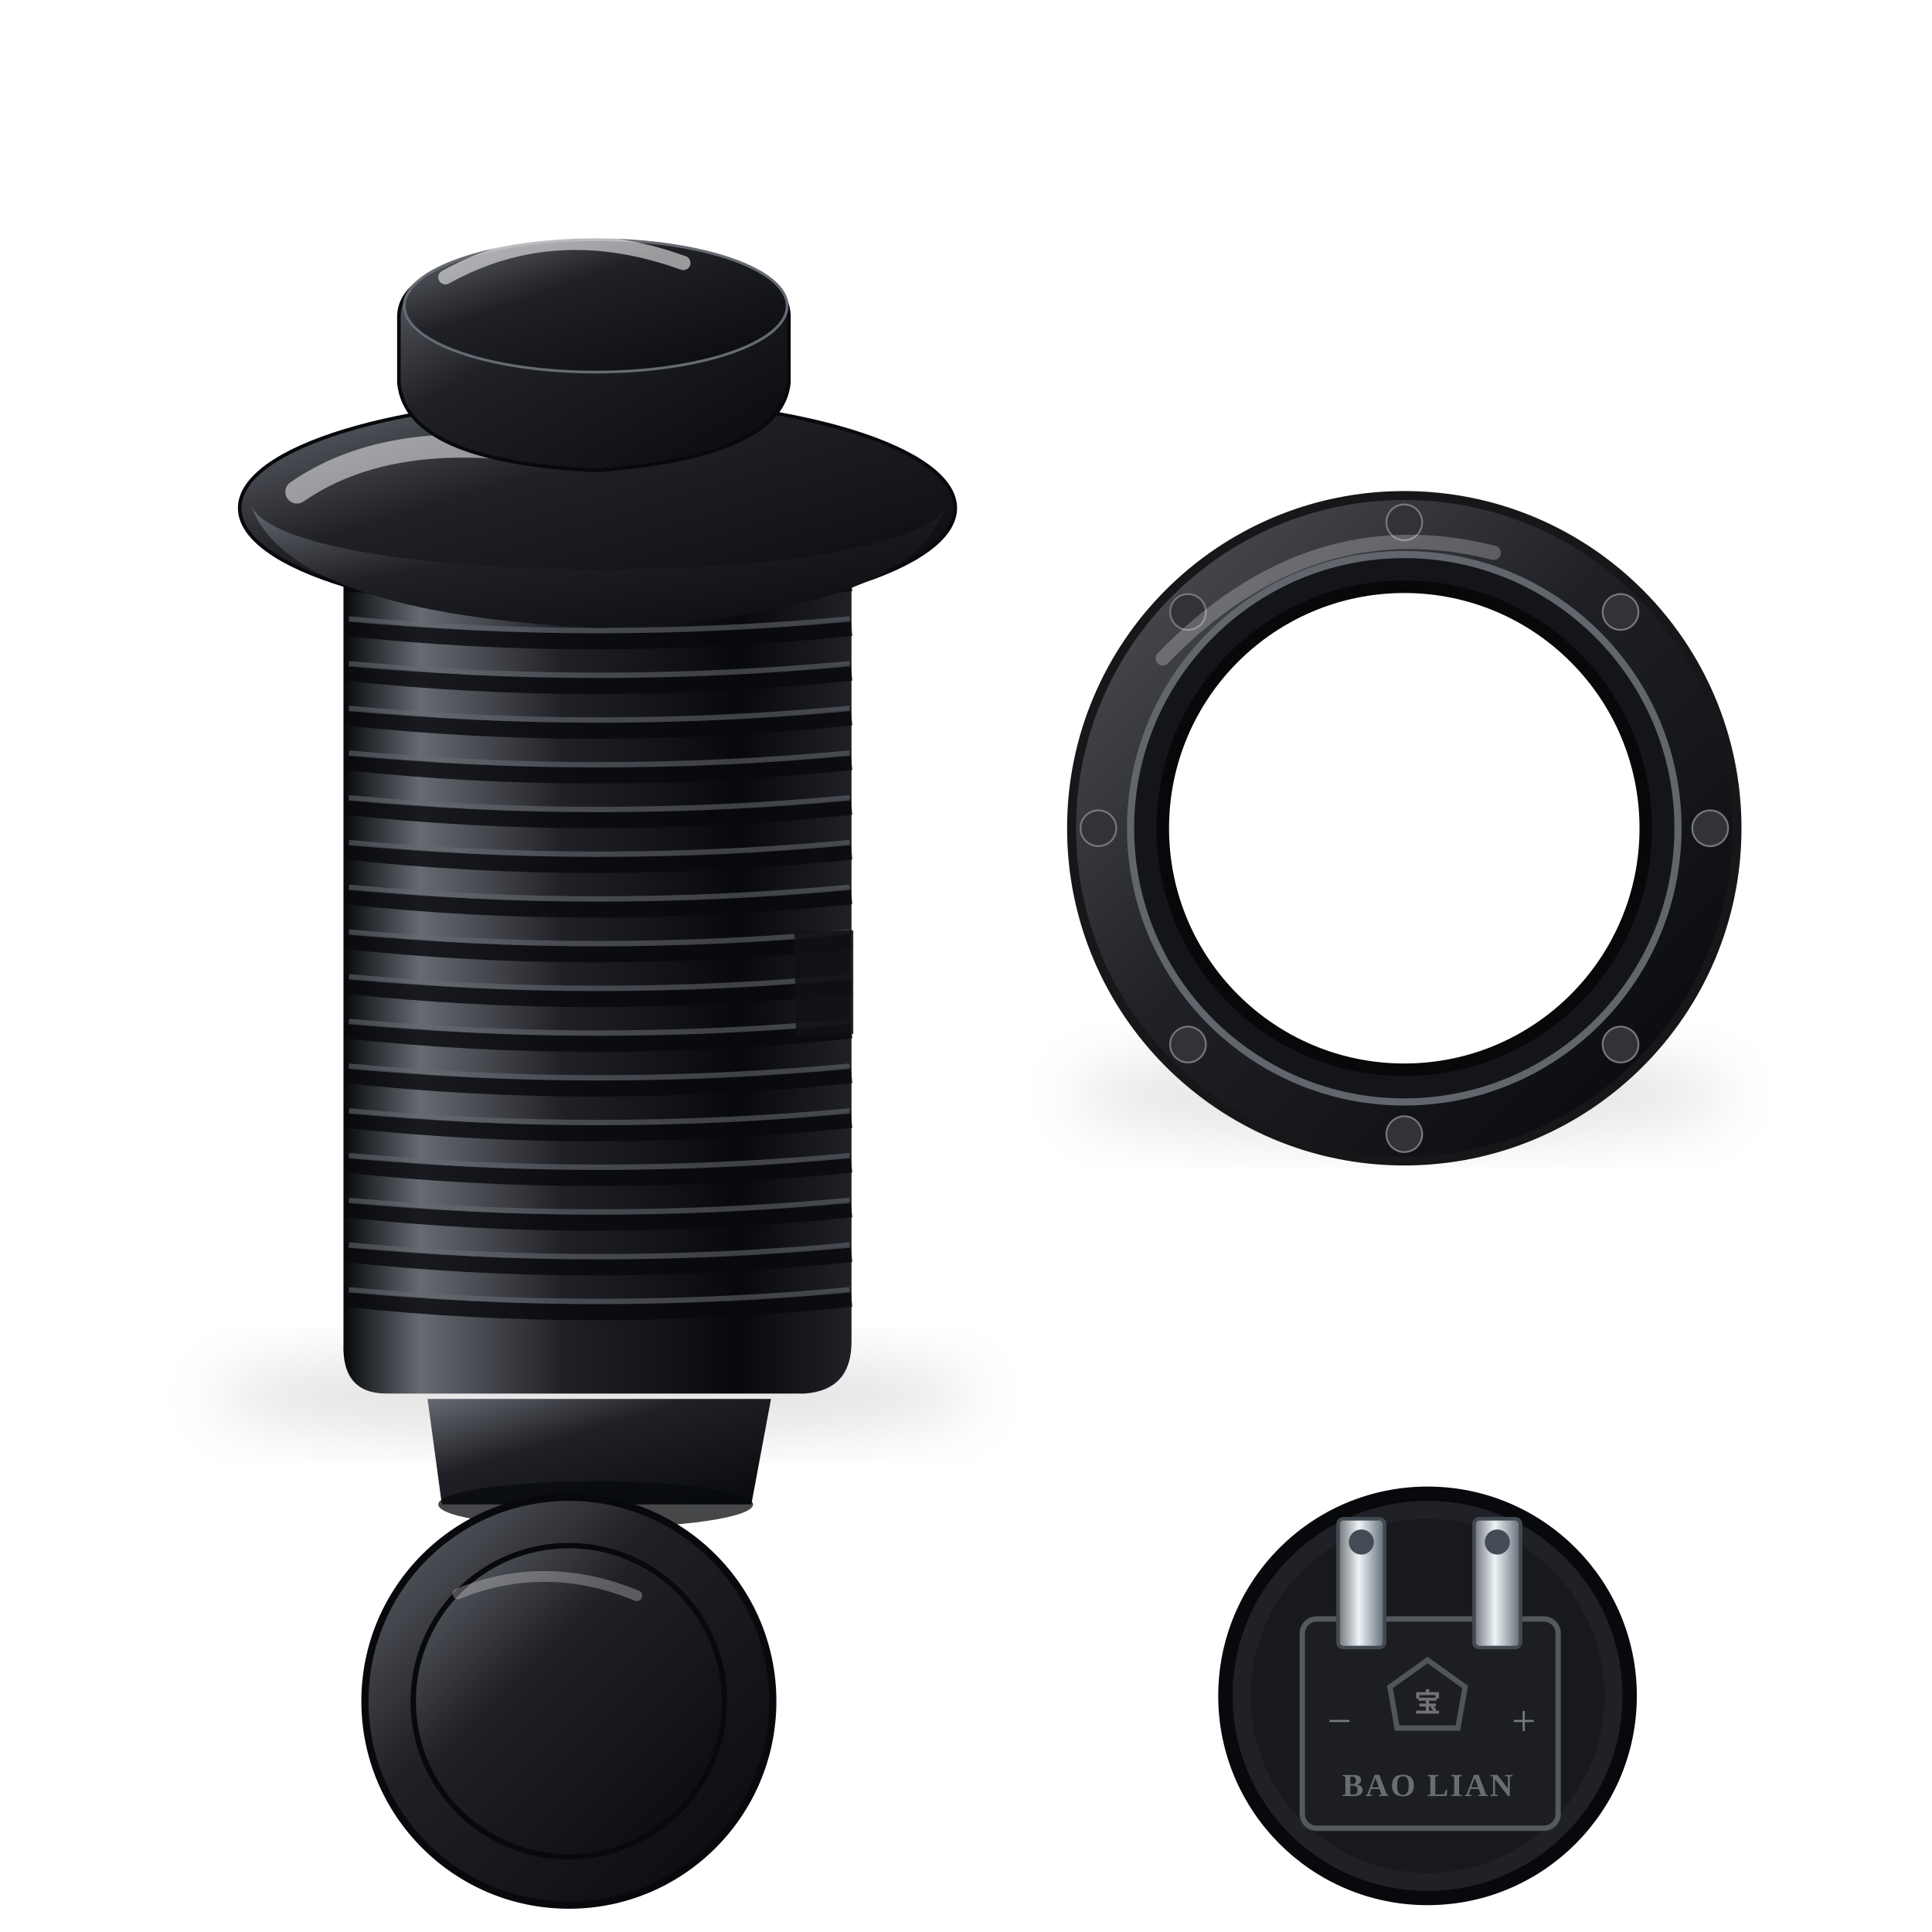
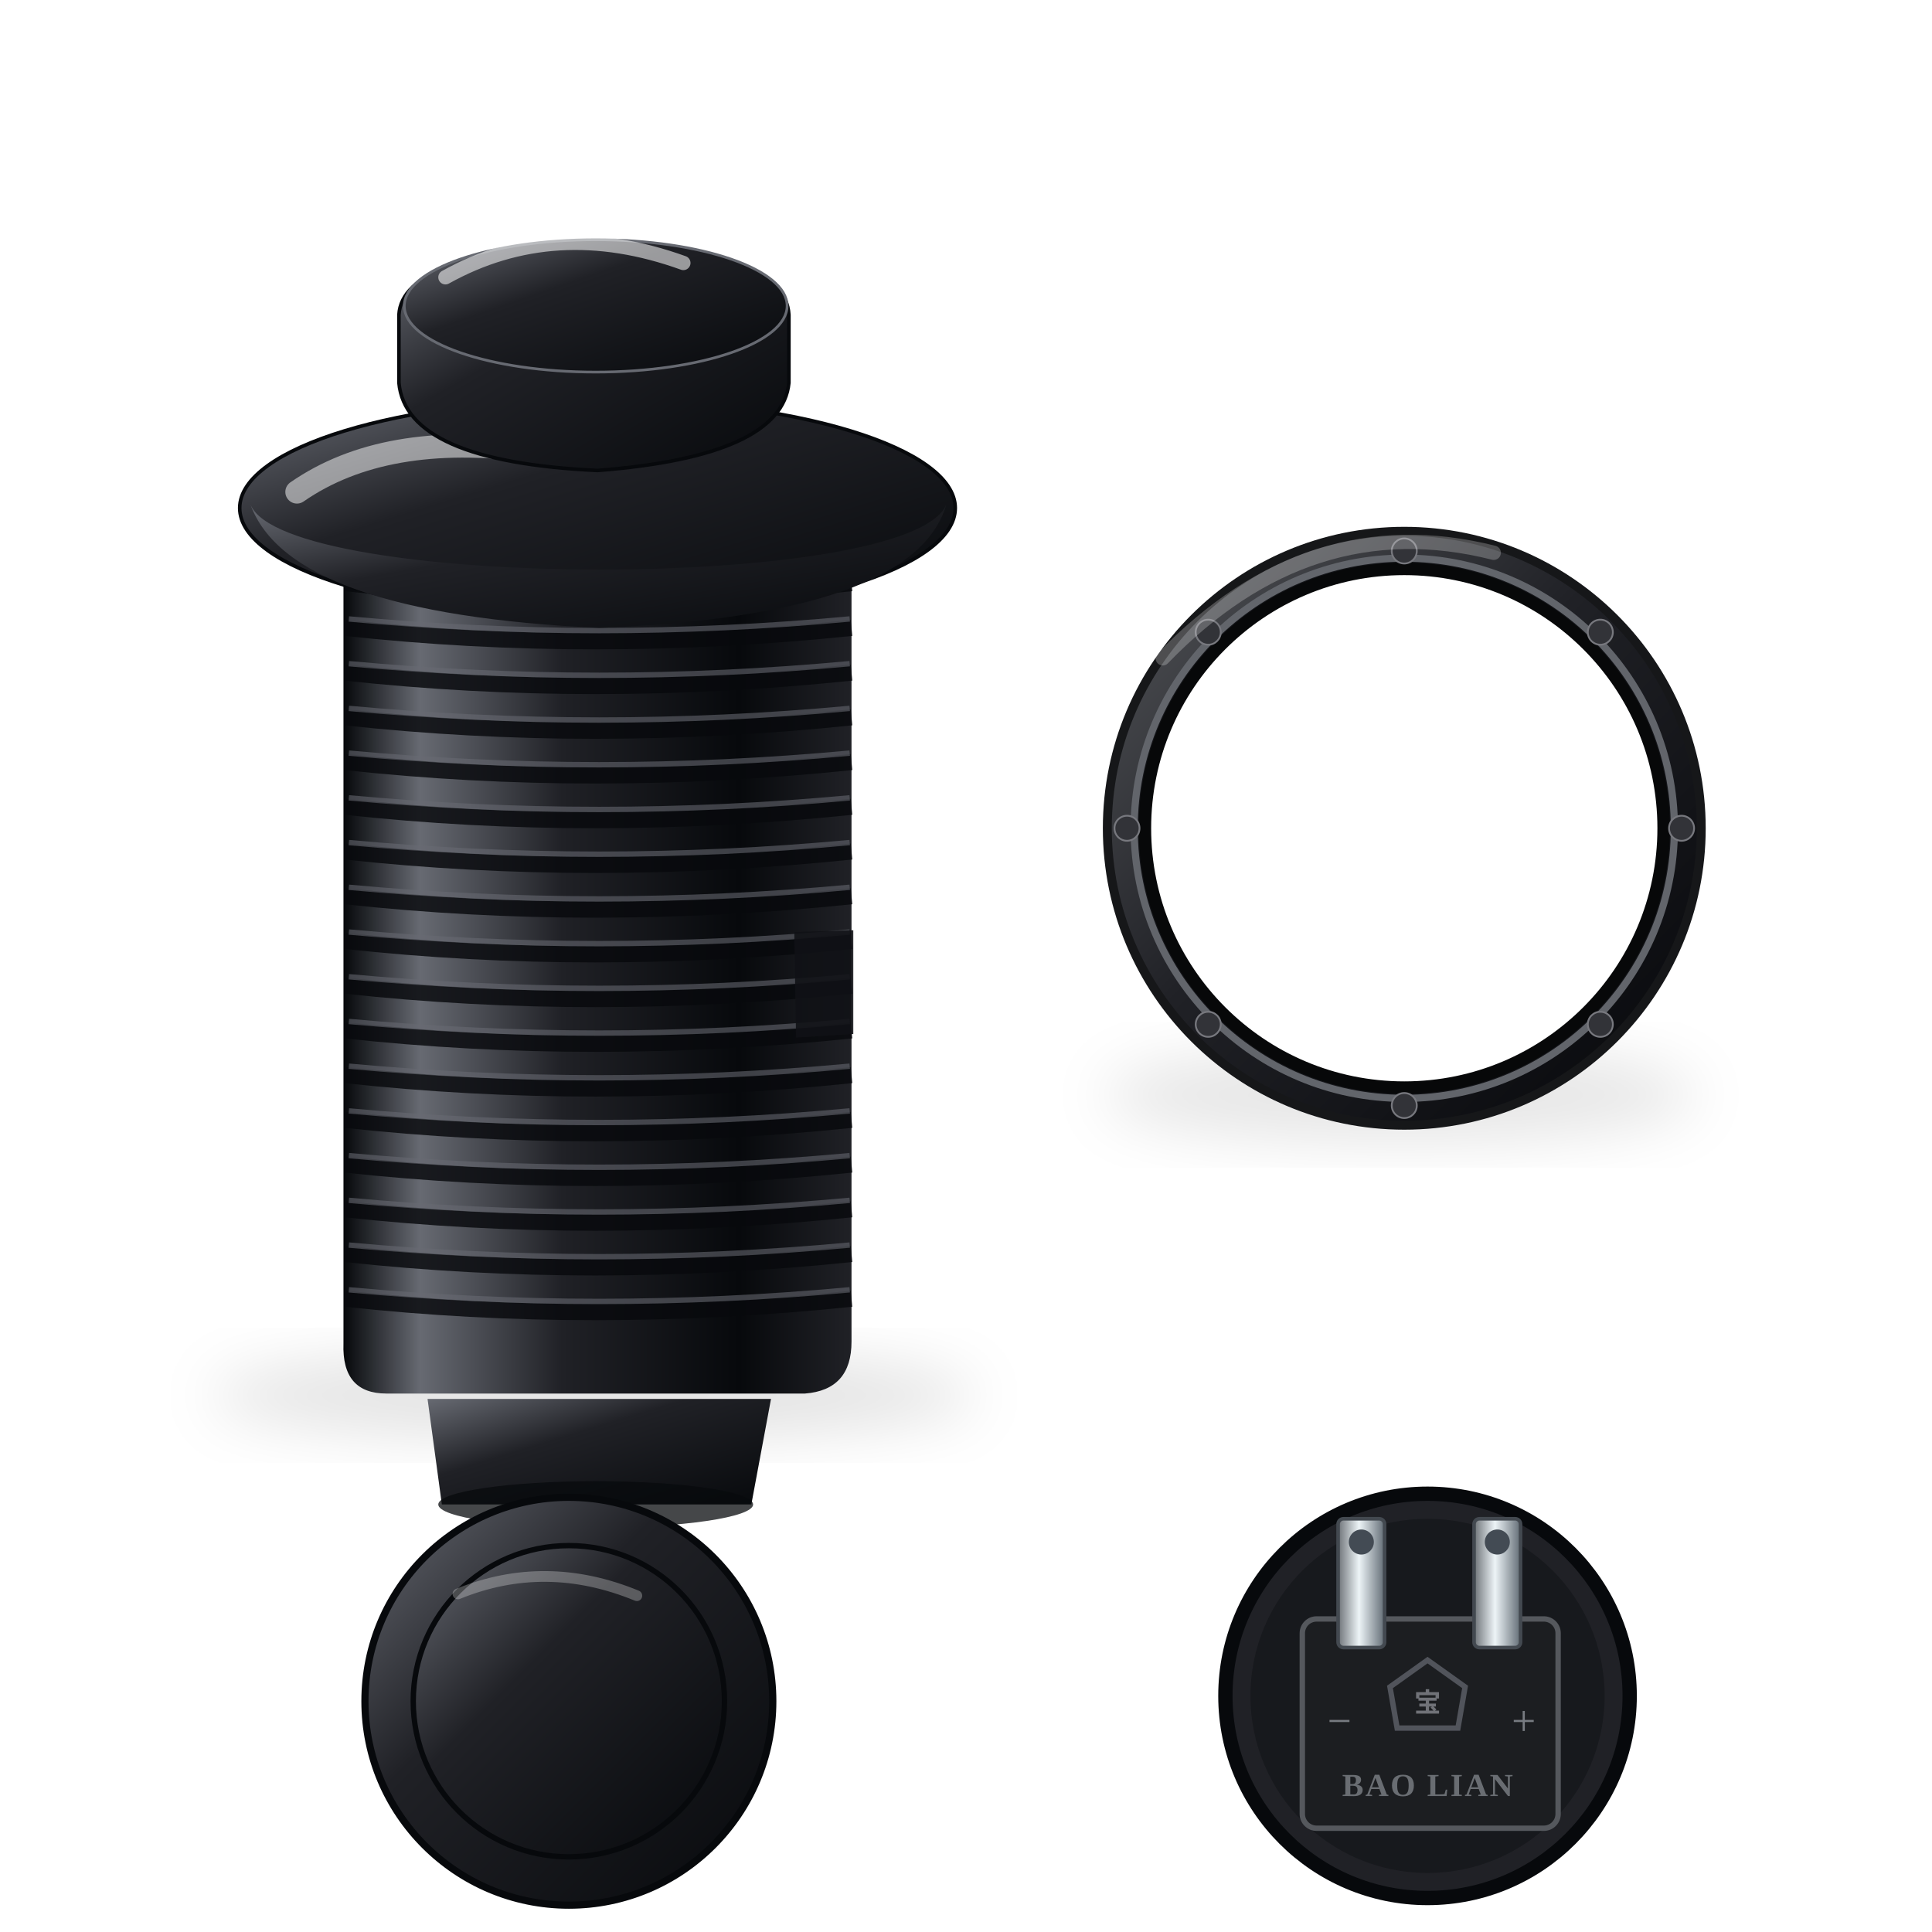
<svg xmlns="http://www.w3.org/2000/svg" width="1080" height="1080" viewBox="0 0 1080 1080" role="img" aria-label="BAO LIAN branded arcade push button, front, side, rear switch and correctly proportioned black mounting nut">
  <defs>
    <linearGradient id="body" x1="0" x2="1">
      <stop stop-color="#07090c" />
      <stop offset=".15" stop-color="#676a72" />
      <stop offset=".43" stop-color="#202126" />
      <stop offset=".78" stop-color="#07090c" />
      <stop offset="1" stop-color="#202126" />
    </linearGradient>
    <linearGradient id="top" x1="0" y1="0" x2="1" y2="1">
      <stop stop-color="#676a72" />
      <stop offset=".38" stop-color="#202126" />
      <stop offset="1" stop-color="#07090c" />
    </linearGradient>
    <linearGradient id="metal" x1="0" x2="1">
      <stop stop-color="#6e7378" />
      <stop offset=".45" stop-color="#edf4f7" />
      <stop offset="1" stop-color="#626c75" />
    </linearGradient>
    <linearGradient id="nut" x1="0" y1="0" x2="1" y2="1">
      <stop stop-color="#55575b" />
      <stop offset=".45" stop-color="#202126" />
      <stop offset="1" stop-color="#050609" />
    </linearGradient>
    <filter id="shadow" x="-25%" y="-25%" width="150%" height="150%">
      <feGaussianBlur stdDeviation="16" />
    </filter>
  </defs>
  <rect width="1080" height="1080" fill="#fff" />
  <ellipse cx="332" cy="780" rx="214" ry="25" fill="#000" opacity=".11" filter="url(#shadow)" />
  <path d="M192 304 Q192 284 214 284 L456 284 Q476 284 476 305 L476 750 Q476 777 450 779 L216 779 Q191 779 192 751 Z" fill="url(#body)" />
  <path d="M193 326 Q331 341 476 326" fill="none" stroke="#07090c" stroke-width="9" opacity=".82" />
  <path d="M195 321 Q335 334 475 321" fill="none" stroke="#676a72" stroke-width="3" opacity=".57" />
  <path d="M193 351 Q331 366 476 351" fill="none" stroke="#07090c" stroke-width="9" opacity=".82" />
  <path d="M195 346 Q335 359 475 346" fill="none" stroke="#676a72" stroke-width="3" opacity=".57" />
  <path d="M193 376 Q331 391 476 376" fill="none" stroke="#07090c" stroke-width="9" opacity=".82" />
  <path d="M195 371 Q335 384 475 371" fill="none" stroke="#676a72" stroke-width="3" opacity=".57" />
  <path d="M193 401 Q331 416 476 401" fill="none" stroke="#07090c" stroke-width="9" opacity=".82" />
  <path d="M195 396 Q335 409 475 396" fill="none" stroke="#676a72" stroke-width="3" opacity=".57" />
  <path d="M193 426 Q331 441 476 426" fill="none" stroke="#07090c" stroke-width="9" opacity=".82" />
  <path d="M195 421 Q335 434 475 421" fill="none" stroke="#676a72" stroke-width="3" opacity=".57" />
  <path d="M193 451 Q331 466 476 451" fill="none" stroke="#07090c" stroke-width="9" opacity=".82" />
  <path d="M195 446 Q335 459 475 446" fill="none" stroke="#676a72" stroke-width="3" opacity=".57" />
  <path d="M193 476 Q331 491 476 476" fill="none" stroke="#07090c" stroke-width="9" opacity=".82" />
  <path d="M195 471 Q335 484 475 471" fill="none" stroke="#676a72" stroke-width="3" opacity=".57" />
  <path d="M193 501 Q331 516 476 501" fill="none" stroke="#07090c" stroke-width="9" opacity=".82" />
  <path d="M195 496 Q335 509 475 496" fill="none" stroke="#676a72" stroke-width="3" opacity=".57" />
  <path d="M193 526 Q331 541 476 526" fill="none" stroke="#07090c" stroke-width="9" opacity=".82" />
  <path d="M195 521 Q335 534 475 521" fill="none" stroke="#676a72" stroke-width="3" opacity=".57" />
  <path d="M193 551 Q331 566 476 551" fill="none" stroke="#07090c" stroke-width="9" opacity=".82" />
  <path d="M195 546 Q335 559 475 546" fill="none" stroke="#676a72" stroke-width="3" opacity=".57" />
  <path d="M193 576 Q331 591 476 576" fill="none" stroke="#07090c" stroke-width="9" opacity=".82" />
  <path d="M195 571 Q335 584 475 571" fill="none" stroke="#676a72" stroke-width="3" opacity=".57" />
  <path d="M193 601 Q331 616 476 601" fill="none" stroke="#07090c" stroke-width="9" opacity=".82" />
  <path d="M195 596 Q335 609 475 596" fill="none" stroke="#676a72" stroke-width="3" opacity=".57" />
  <path d="M193 626 Q331 641 476 626" fill="none" stroke="#07090c" stroke-width="9" opacity=".82" />
  <path d="M195 621 Q335 634 475 621" fill="none" stroke="#676a72" stroke-width="3" opacity=".57" />
  <path d="M193 651 Q331 666 476 651" fill="none" stroke="#07090c" stroke-width="9" opacity=".82" />
  <path d="M195 646 Q335 659 475 646" fill="none" stroke="#676a72" stroke-width="3" opacity=".57" />
  <path d="M193 676 Q331 691 476 676" fill="none" stroke="#07090c" stroke-width="9" opacity=".82" />
  <path d="M195 671 Q335 684 475 671" fill="none" stroke="#676a72" stroke-width="3" opacity=".57" />
  <path d="M193 701 Q331 716 476 701" fill="none" stroke="#07090c" stroke-width="9" opacity=".82" />
  <path d="M195 696 Q335 709 475 696" fill="none" stroke="#676a72" stroke-width="3" opacity=".57" />
  <path d="M193 726 Q331 741 476 726" fill="none" stroke="#07090c" stroke-width="9" opacity=".82" />
  <path d="M195 721 Q335 734 475 721" fill="none" stroke="#676a72" stroke-width="3" opacity=".57" />
  <path d="M444 521 L477 520 L477 578 L445 580 Z" fill="#101115" opacity=".89" />
  <path d="M239 782 L431 782 L420 841 L247 841 Z" fill="url(#top)" />
  <ellipse cx="333" cy="841" rx="88" ry="13" fill="#07090c" opacity=".75" />
  <ellipse cx="334" cy="284" rx="200" ry="61" fill="url(#top)" stroke="#07090c" stroke-width="2" />
  <path d="M140 282 C159 330 509 331 529 282 Q511 344 335 351 Q162 343 140 282Z" fill="url(#top)" />
  <path d="M166 275 Q215 241 297 252" stroke="#fff" stroke-width="13" stroke-linecap="round" fill="none" opacity=".50" />
  <path d="M223 214 L223 176 Q225 141 333 138 Q439 139 441 176 L441 214 Q437 255 334 263 Q227 258 223 214 Z" fill="url(#top)" stroke="#07090c" stroke-width="2" />
  <ellipse cx="333" cy="171" rx="107" ry="37" fill="url(#top)" stroke="#676a72" stroke-width="1.5" />
  <path d="M249 155 Q310 121 382 147" stroke="#fff" opacity=".55" stroke-width="8" stroke-linecap="round" fill="none" />
-   <ellipse cx="783" cy="612" rx="185" ry="27" fill="#000" opacity=".10" filter="url(#shadow)" />
-   <circle cx="785" cy="463" r="186" fill="url(#nut)" stroke="#161719" stroke-width="5" />
-   <circle cx="785" cy="463" r="153" fill="#141519" stroke="#62656b" stroke-width="4" />
-   <circle cx="785" cy="463" r="135" fill="#fff" stroke="#070809" stroke-width="7" />
-   <circle cx="956.0" cy="463.0" r="10" fill="#323338" stroke="#77787e" stroke-width="1" />
-   <circle cx="905.9" cy="583.9" r="10" fill="#323338" stroke="#77787e" stroke-width="1" />
-   <circle cx="785.0" cy="634.0" r="10" fill="#323338" stroke="#77787e" stroke-width="1" />
-   <circle cx="664.1" cy="583.9" r="10" fill="#323338" stroke="#77787e" stroke-width="1" />
-   <circle cx="614.0" cy="463.0" r="10" fill="#323338" stroke="#77787e" stroke-width="1" />
-   <circle cx="664.1" cy="342.1" r="10" fill="#323338" stroke="#77787e" stroke-width="1" />
-   <circle cx="785.0" cy="292.0" r="10" fill="#323338" stroke="#77787e" stroke-width="1" />
-   <circle cx="905.9" cy="342.1" r="10" fill="#323338" stroke="#77787e" stroke-width="1" />
+   <ellipse cx="783" cy="612" rx="166" ry="27" fill="#000" opacity=".10" filter="url(#shadow)" />
+   <circle cx="785" cy="463" r="166" fill="url(#nut)" stroke="#161719" stroke-width="5" />
+   <circle cx="785" cy="463" r="151" fill="#141519" stroke="#62656b" stroke-width="4" />
+   <circle cx="785" cy="463" r="145" fill="#fff" stroke="#070809" stroke-width="7" />
+   <circle cx="940.0" cy="463.0" r="7" fill="#323338" stroke="#77787e" stroke-width="1" />
+   <circle cx="894.6" cy="572.6" r="7" fill="#323338" stroke="#77787e" stroke-width="1" />
+   <circle cx="785.0" cy="618.0" r="7" fill="#323338" stroke="#77787e" stroke-width="1" />
+   <circle cx="675.4" cy="572.6" r="7" fill="#323338" stroke="#77787e" stroke-width="1" />
+   <circle cx="630.0" cy="463.0" r="7" fill="#323338" stroke="#77787e" stroke-width="1" />
+   <circle cx="675.4" cy="353.4" r="7" fill="#323338" stroke="#77787e" stroke-width="1" />
+   <circle cx="785.0" cy="308.0" r="7" fill="#323338" stroke="#77787e" stroke-width="1" />
+   <circle cx="894.6" cy="353.4" r="7" fill="#323338" stroke="#77787e" stroke-width="1" />
  <path d="M650 368 Q732 283 835 309" fill="none" stroke="#fff" stroke-width="8" stroke-linecap="round" opacity=".24" />
  <circle cx="318" cy="951" r="114" fill="url(#top)" stroke="#07090c" stroke-width="4" />
  <circle cx="318" cy="951" r="87" fill="url(#top)" stroke="#07090c" stroke-width="3" />
  <path d="M256 891 Q305 871 356 892" fill="none" stroke="#fff" stroke-width="6" stroke-linecap="round" opacity=".27" />
  <circle cx="798" cy="948" r="113" fill="#202126" stroke="#07090c" stroke-width="8" />
  <circle cx="798" cy="948" r="99" fill="#07090c" opacity=".34" />
  <rect x="728" y="905" width="143" height="117" rx="8" fill="#1c1e21" stroke="#55585d" stroke-width="3" />
  <rect x="748" y="849" width="26" height="72" rx="3" fill="url(#metal)" stroke="#434950" stroke-width="2" />
  <rect x="824" y="849" width="26" height="72" rx="3" fill="url(#metal)" stroke="#434950" stroke-width="2" />
  <circle cx="761" cy="862" r="7" fill="#434b54" />
  <circle cx="837" cy="862" r="7" fill="#434b54" />
  <path d="M777 943 L798 928 L819 943 L815 966 L781 966 Z" fill="none" stroke="#51545b" stroke-width="3" />
  <text x="798" y="957" font-size="15" font-weight="700" text-anchor="middle" fill="#707278">宝</text>
  <text x="798" y="1004" font-size="18" font-weight="700" text-anchor="middle" letter-spacing="1" fill="#696d72">BAO LIAN</text>
  <text x="742" y="970" font-size="24" fill="#777b81">−</text>
  <text x="845" y="970" font-size="24" fill="#777b81">+</text>
</svg>
